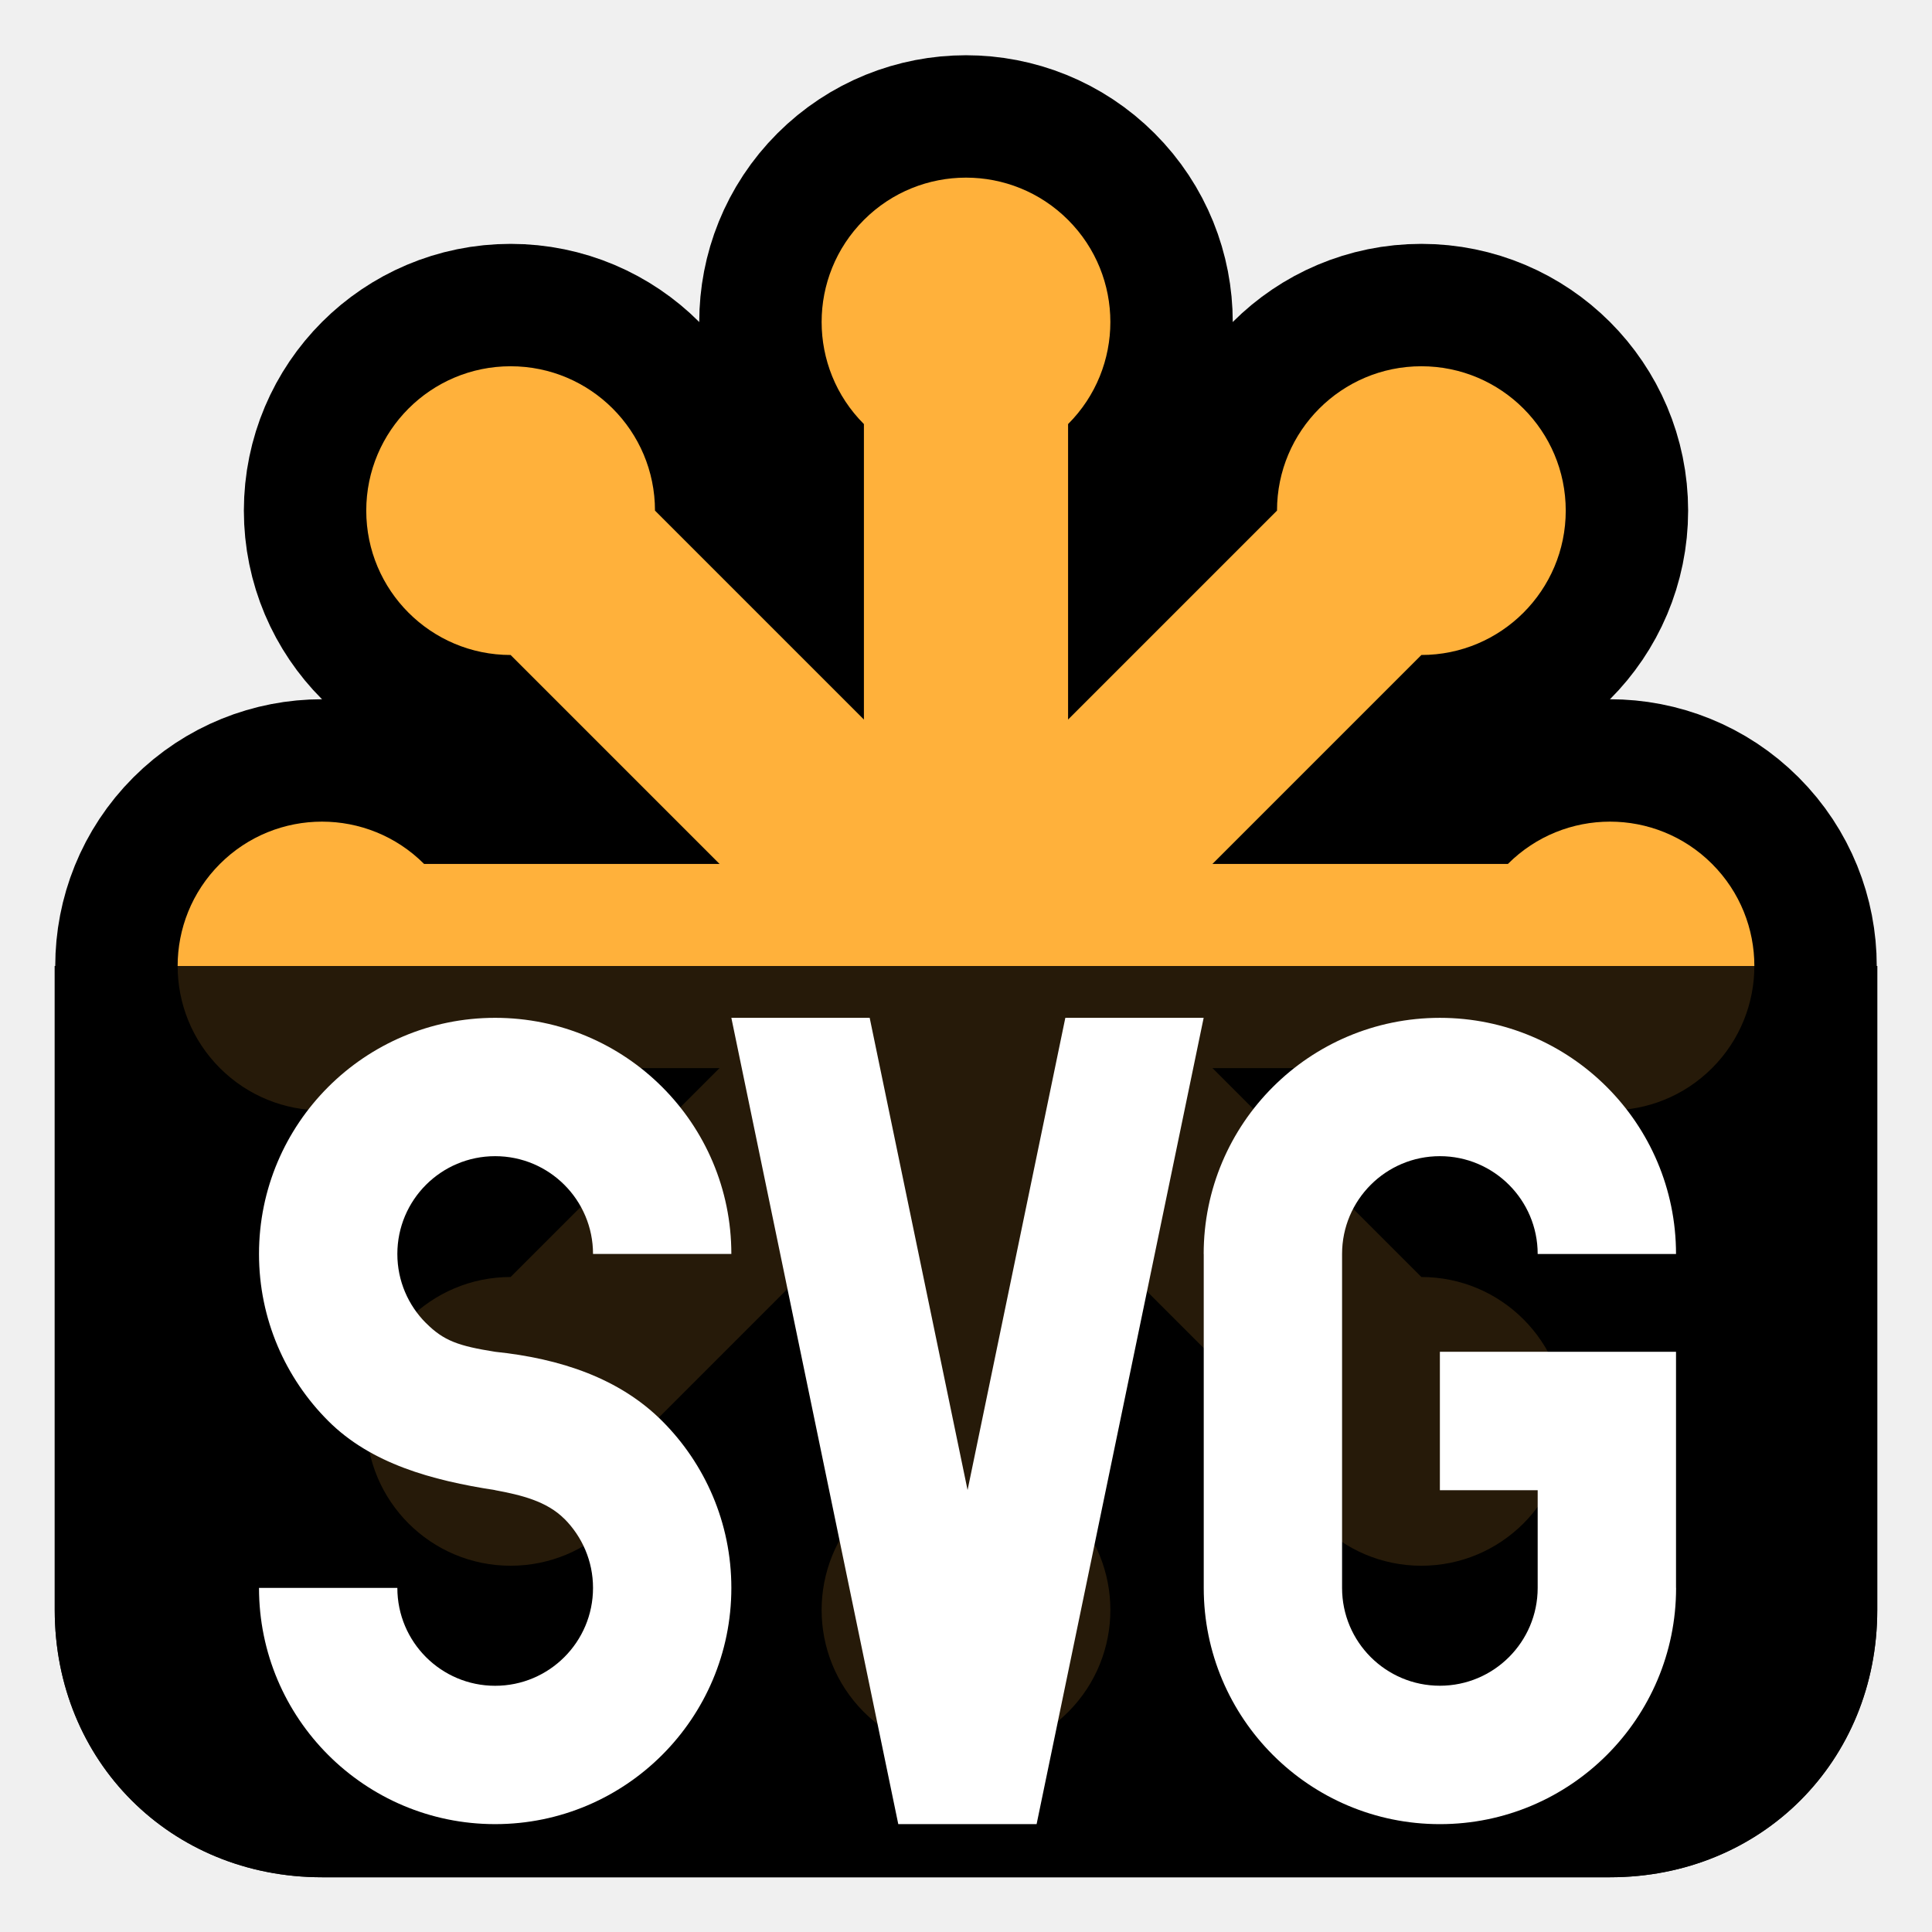
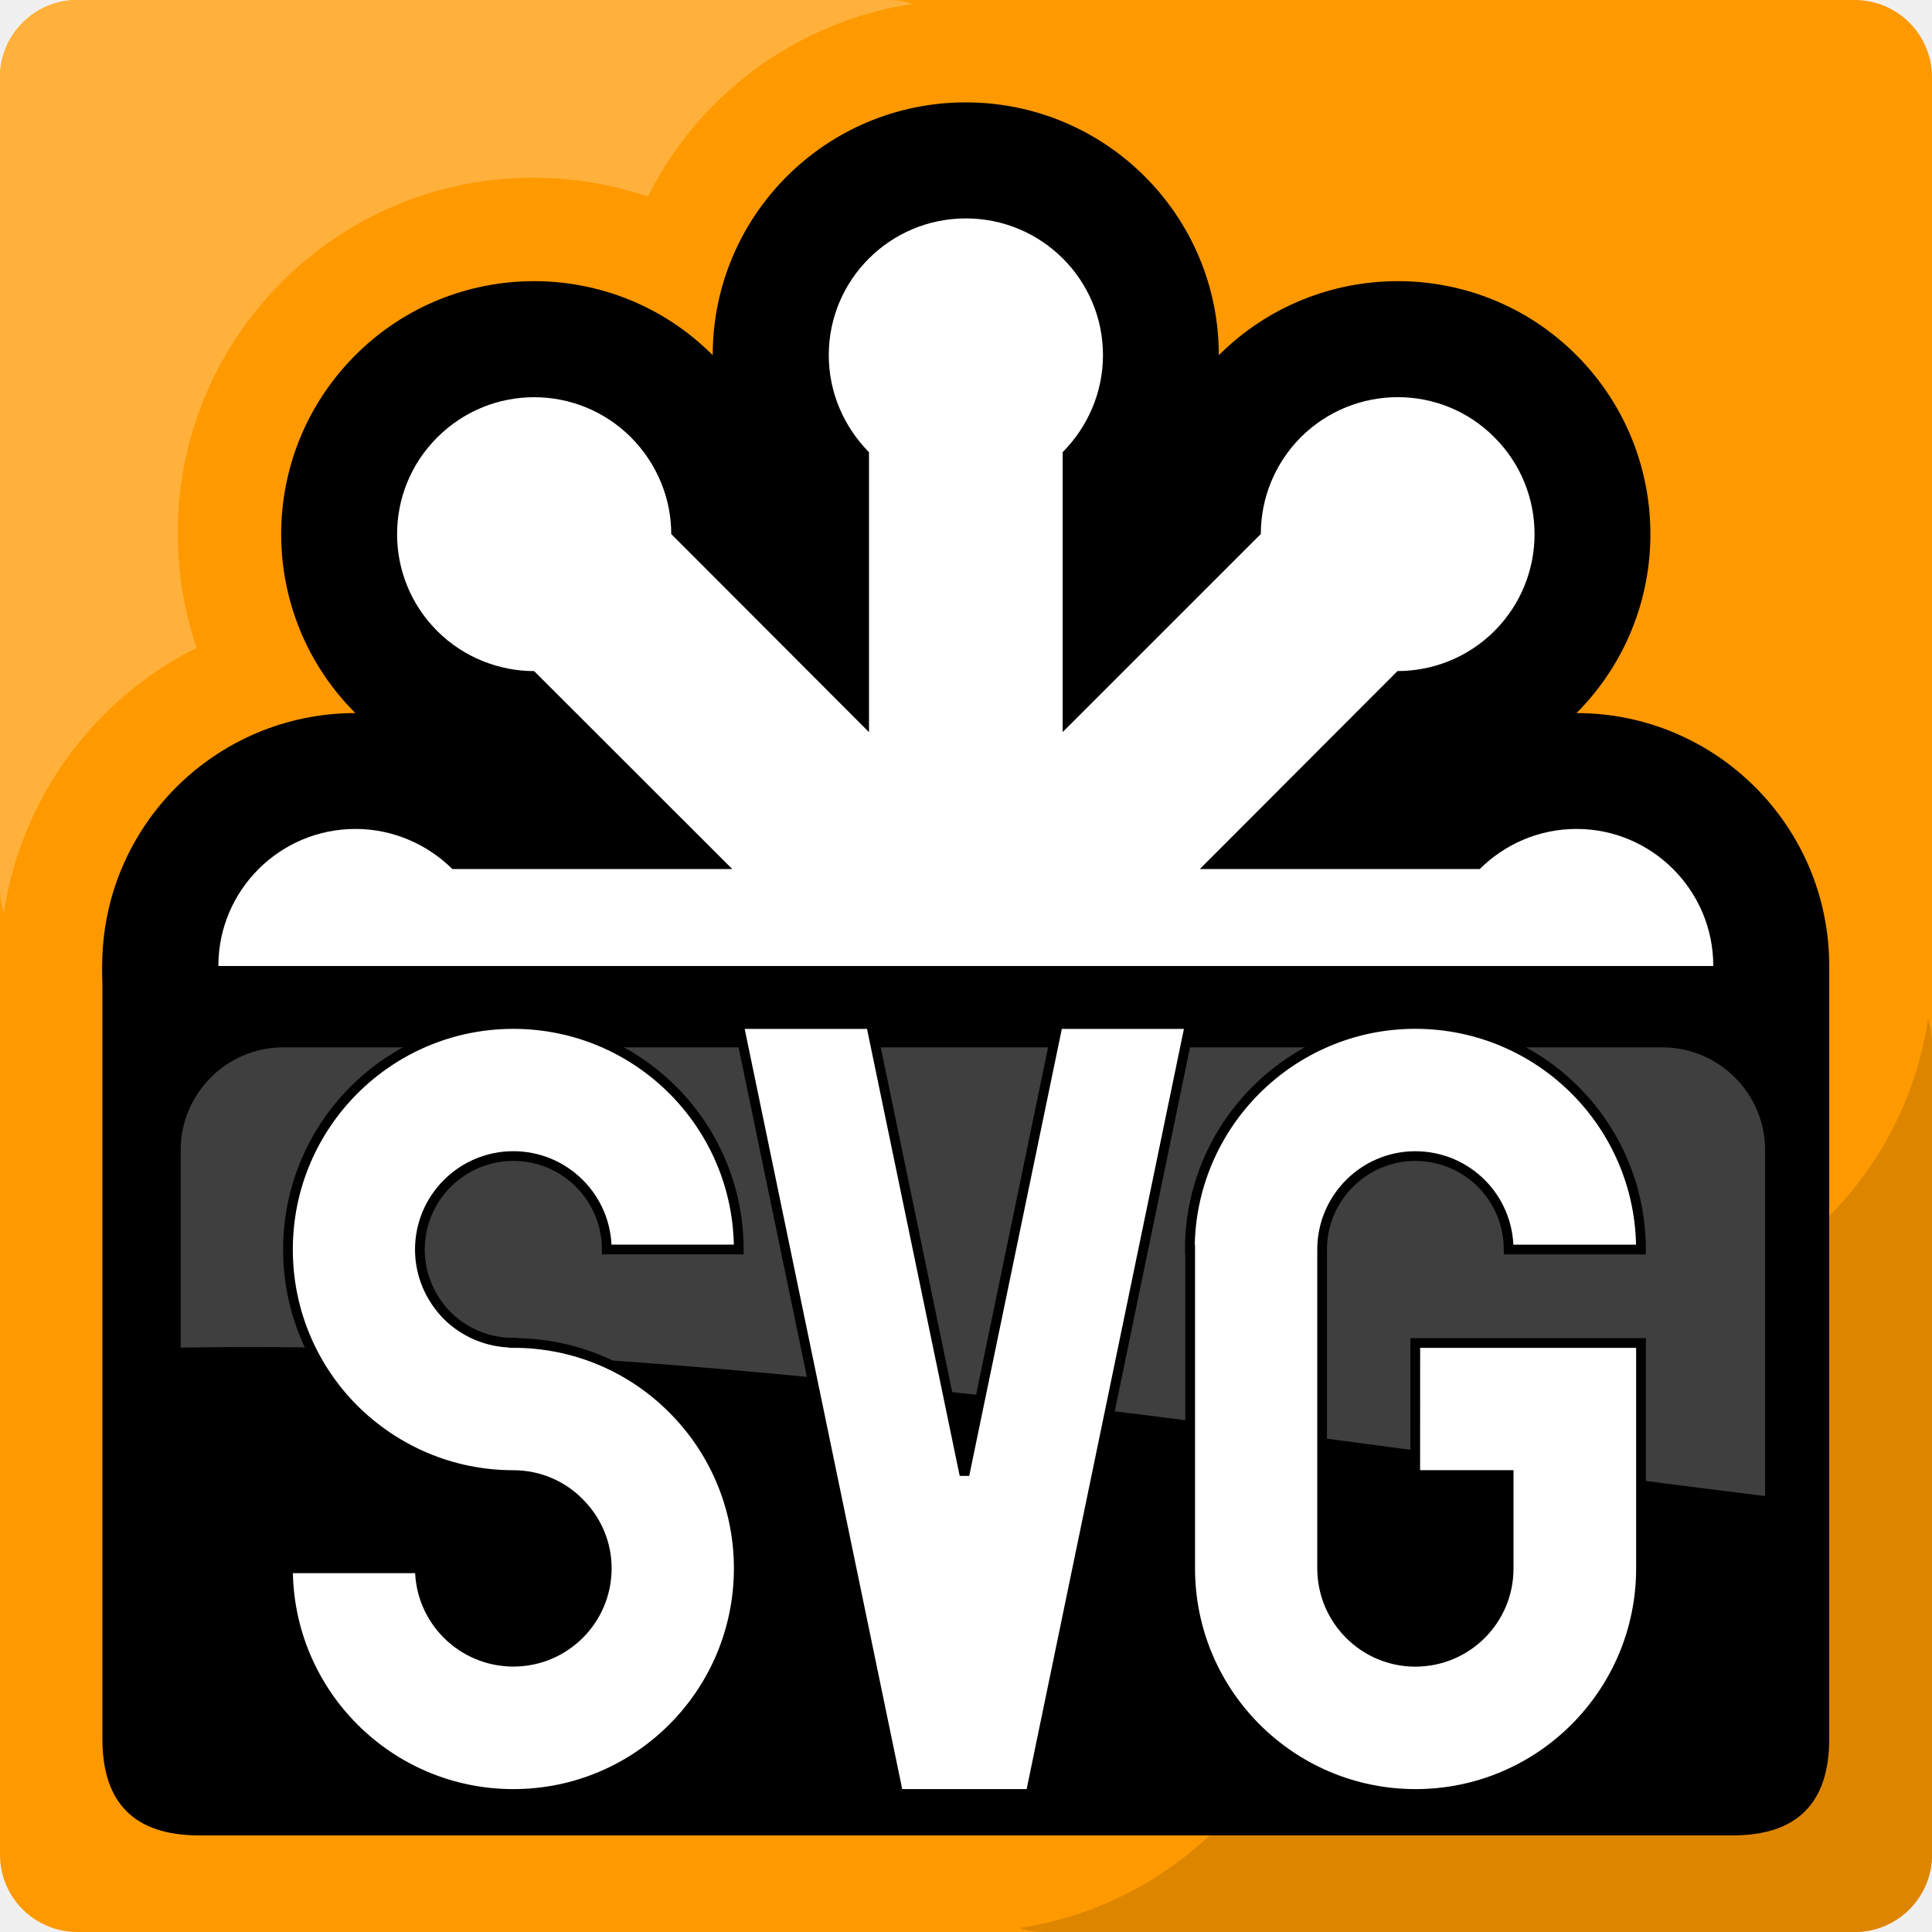
- <svg xmlns="http://www.w3.org/2000/svg" xmlns:xlink="http://www.w3.org/1999/xlink" width="100%" height="100%" viewBox="0 0 300 300">
-   <defs>
-     <g id="SVG" fill="#ffffff" transform="scale(2) translate(20,79)">
-       <path id="S" d="M 5.482,31.319 C2.163,28.001 0.109,23.419 0.109,18.358 C0.109,8.232 8.322,0.024 18.443,0.024 C28.569,0.024 36.782,8.232 36.782,18.358 L26.042,18.358 C26.042,14.164 22.638,10.765 18.443,10.765 C14.249,10.765 10.850,14.164 10.850,18.358 C10.850,20.453 11.701,22.351 13.070,23.721 L13.075,23.721 C14.450,25.101 15.595,25.500 18.443,25.952 L18.443,25.952 C23.509,26.479 28.091,28.006 31.409,31.324 L31.409,31.324 C34.728,34.643 36.782,39.225 36.782,44.286 C36.782,54.412 28.569,62.625 18.443,62.625 C8.322,62.625 0.109,54.412 0.109,44.286 L10.850,44.286 C10.850,48.480 14.249,51.884 18.443,51.884 C22.638,51.884 26.042,48.480 26.042,44.286 C26.042,42.191 25.191,40.298 23.821,38.923 L23.816,38.923 C22.441,37.548 20.468,37.074 18.443,36.697 L18.443,36.692 C13.533,35.939 8.800,34.638 5.482,31.319 L5.482,31.319 L5.482,31.319 Z" />
-       <path id="V" d="M 73.452,0.024 L60.482,62.625 L49.742,62.625 L36.782,0.024 L47.522,0.024 L55.122,36.687 L62.712,0.024 L73.452,0.024 Z" />
-       <path id="G" d="M 91.792,25.952 L110.126,25.952 L110.126,44.286 L110.131,44.286 C110.131,54.413 101.918,62.626 91.792,62.626 C81.665,62.626 73.458,54.413 73.458,44.286 L73.458,44.286 L73.458,18.359 L73.453,18.359 C73.453,8.233 81.665,0.025 91.792,0.025 C101.913,0.025 110.126,8.233 110.126,18.359 L99.385,18.359 C99.385,14.169 95.981,10.765 91.792,10.765 C87.597,10.765 84.198,14.169 84.198,18.359 L84.198,44.286 L84.198,44.286 C84.198,48.481 87.597,51.880 91.792,51.880 C95.981,51.880 99.380,48.481 99.385,44.291 L99.385,44.286 L99.385,36.698 L91.792,36.698 L91.792,25.952 L91.792,25.952 Z" />
+ <svg xmlns="http://www.w3.org/2000/svg" xmlns:xlink="http://www.w3.org/1999/xlink" viewBox="0 0 100 100">
+   <a xlink:href="http://www.w3.org/Graphics/SVG/" xlink:title="W3C SVG Working Group home page" target="_parent">
+     <rect width="100" height="100" fill="#FF9900" rx="4" ry="4" />
+     <rect width="50" height="50" fill="#FFB13B" rx="4" ry="4" />
+     <rect width="50" height="50" x="50" y="50" fill="#de8500" rx="4" ry="4" />
+     <g fill="#ff9900">
+       <circle cx="50" cy="18.4" r="18.4" />
+       <circle cx="72.4" cy="27.6" r="18.4" />
+       <circle cx="81.6" cy="50" r="18.4" />
+       <circle cx="72.4" cy="72.4" r="18.4" />
+       <circle cx="50" cy="81.6" r="18.4" />
+       <circle cx="27.6" cy="72.4" r="18.4" />
+       <circle cx="18.4" cy="50" r="18.4" />
+       <circle cx="27.6" cy="27.6" r="18.4" />
    </g>
-   </defs>
-   <path id="base" fill="#000" d="M8.5,150 H291.5 V250 C291.5,273.5 273.5,291.5 250,291.5 H50 C26.5,291.5 8.5,273.5 8.5,250 Z" />
-   <g stroke-width="38.009" stroke="#000">
-     <g id="svgstar" transform="translate(150, 150)">
-       <path id="svgbar" fill="#ffb13b" d="M-84.149,-15.851 a22.417,22.417 0 1 0 0,31.703 h168.297 a22.417,22.417 0 1 0 0,-31.703 Z" />
-       <use xlink:href="#svgbar" transform="rotate(45)" />
-       <use xlink:href="#svgbar" transform="rotate(90)" />
-       <use xlink:href="#svgbar" transform="rotate(135)" />
+     <path d="M63.086 18.385c0-7.227-5.859-13.086-13.1-13.086-7.235 0-13.096 5.859-13.096 13.086-5.1-5.11-13.395-5.11-18.497 0-5.119 5.12-5.119 13.408 0 18.524-7.234 0-13.103 5.859-13.103 13.085 0 7.23 5.87 13.098 13.103 13.098-5.119 5.11-5.119 13.395 0 18.515 5.102 5.104 13.397 5.104 18.497 0 0 7.228 5.86 13.083 13.096 13.083 7.24 0 13.1-5.855 13.1-13.083 5.118 5.104 13.416 5.104 18.513 0 5.101-5.12 5.101-13.41 0-18.515 7.216 0 13.081-5.869 13.081-13.098 0-7.227-5.865-13.085-13.081-13.085 5.101-5.119 5.101-13.406 0-18.524-5.097-5.11-13.393-5.11-18.513 0z" />
+     <path fill="#ffffff" d="M55.003 23.405v14.488L65.26 27.64c0-1.812.691-3.618 2.066-5.005 2.78-2.771 7.275-2.771 10.024 0 2.771 2.766 2.771 7.255 0 10.027-1.377 1.375-3.195 2.072-5.015 2.072L62.101 44.982H76.59c1.29-1.28 3.054-2.076 5.011-2.076 3.9 0 7.078 3.179 7.078 7.087 0 3.906-3.178 7.088-7.078 7.088-1.957 0-3.721-.798-5.011-2.072H62.1l10.229 10.244c1.824 0 3.642.694 5.015 2.086 2.774 2.759 2.774 7.25 0 10.01-2.75 2.774-7.239 2.774-10.025 0-1.372-1.372-2.064-3.192-2.064-5.003L55 62.094v14.499c1.271 1.276 2.084 3.054 2.084 5.013 0 3.906-3.177 7.077-7.098 7.077-3.919 0-7.094-3.167-7.094-7.077 0-1.959.811-3.732 2.081-5.013V62.094L34.738 72.346c0 1.812-.705 3.627-2.084 5.003-2.769 2.772-7.251 2.772-10.024 0-2.775-2.764-2.775-7.253 0-10.012 1.377-1.39 3.214-2.086 5.012-2.086l10.257-10.242H23.414c-1.289 1.276-3.072 2.072-5.015 2.072-3.917 0-7.096-3.18-7.096-7.088s3.177-7.087 7.096-7.087c1.94 0 3.725.796 5.015 2.076h14.488L27.646 34.736c-1.797 0-3.632-.697-5.012-2.071-2.775-2.772-2.775-7.26 0-10.027 2.773-2.771 7.256-2.771 10.027 0 1.375 1.386 2.083 3.195 2.083 5.005l10.235 10.252V23.407c-1.27-1.287-2.082-3.053-2.082-5.023 0-3.908 3.175-7.079 7.096-7.079 3.919 0 7.097 3.168 7.097 7.079-.002 1.972-.816 3.735-2.087 5.021z" />
+     <g>
+       <path fill="#000000" d="M5.3 50h89.38v40q0 5-5 5H10.3q-5 0-5-5Z" />
+       <path fill="#3f3f3f" d="M14.657 54.211h71.394c2.908 0 5.312 2.385 5.312 5.315v17.91c-27.584-3.403-54.926-8.125-82.011-7.683V59.526c.001-2.93 2.391-5.315 5.305-5.315z" />
+       <path fill="#ffffff" stroke="#000000" stroke-width=".503" d="M18.312 72.927c-2.103-2.107-3.407-5.028-3.407-8.253 0-6.445 5.223-11.672 11.666-11.672 6.446 0 11.667 5.225 11.667 11.672h-6.832c0-2.674-2.168-4.837-4.835-4.837-2.663 0-4.838 2.163-4.838 4.837 0 1.338.549 2.536 1.415 3.42.883.874 2.101 1.405 3.423 1.405v.012c3.232 0 6.145 1.309 8.243 3.416 2.118 2.111 3.424 5.034 3.424 8.248 0 6.454-5.221 11.68-11.667 11.68-6.442 0-11.666-5.222-11.666-11.68h6.828c0 2.679 2.175 4.835 4.838 4.835 2.667 0 4.835-2.156 4.835-4.835 0-1.329-.545-2.527-1.429-3.407-.864-.88-2.082-1.418-3.406-1.418-3.23 0-6.142-1.314-8.259-3.423zM61.588 53.005l-8.244 39.849h-6.85l-8.258-39.849h6.846l4.838 23.337 4.835-23.337zM73.255 69.513h11.683v11.664c0 6.452-5.226 11.678-11.669 11.678-6.441 0-11.666-5.226-11.666-11.678V64.676h-.017C61.586 58.229 66.827 53 73.253 53c6.459 0 11.683 5.225 11.683 11.676h-6.849c0-2.674-2.152-4.837-4.834-4.837-2.647 0-4.82 2.163-4.82 4.837v16.501c0 2.675 2.173 4.837 4.82 4.837 2.682 0 4.834-2.162 4.834-4.827V76.348h-4.834l.002-6.835z" />
    </g>
-   </g>
-   <use xlink:href="#svgstar" />
-   <use xlink:href="#base" opacity="0.85" />
-   <use xlink:href="#SVG" />
+   </a>
</svg>
